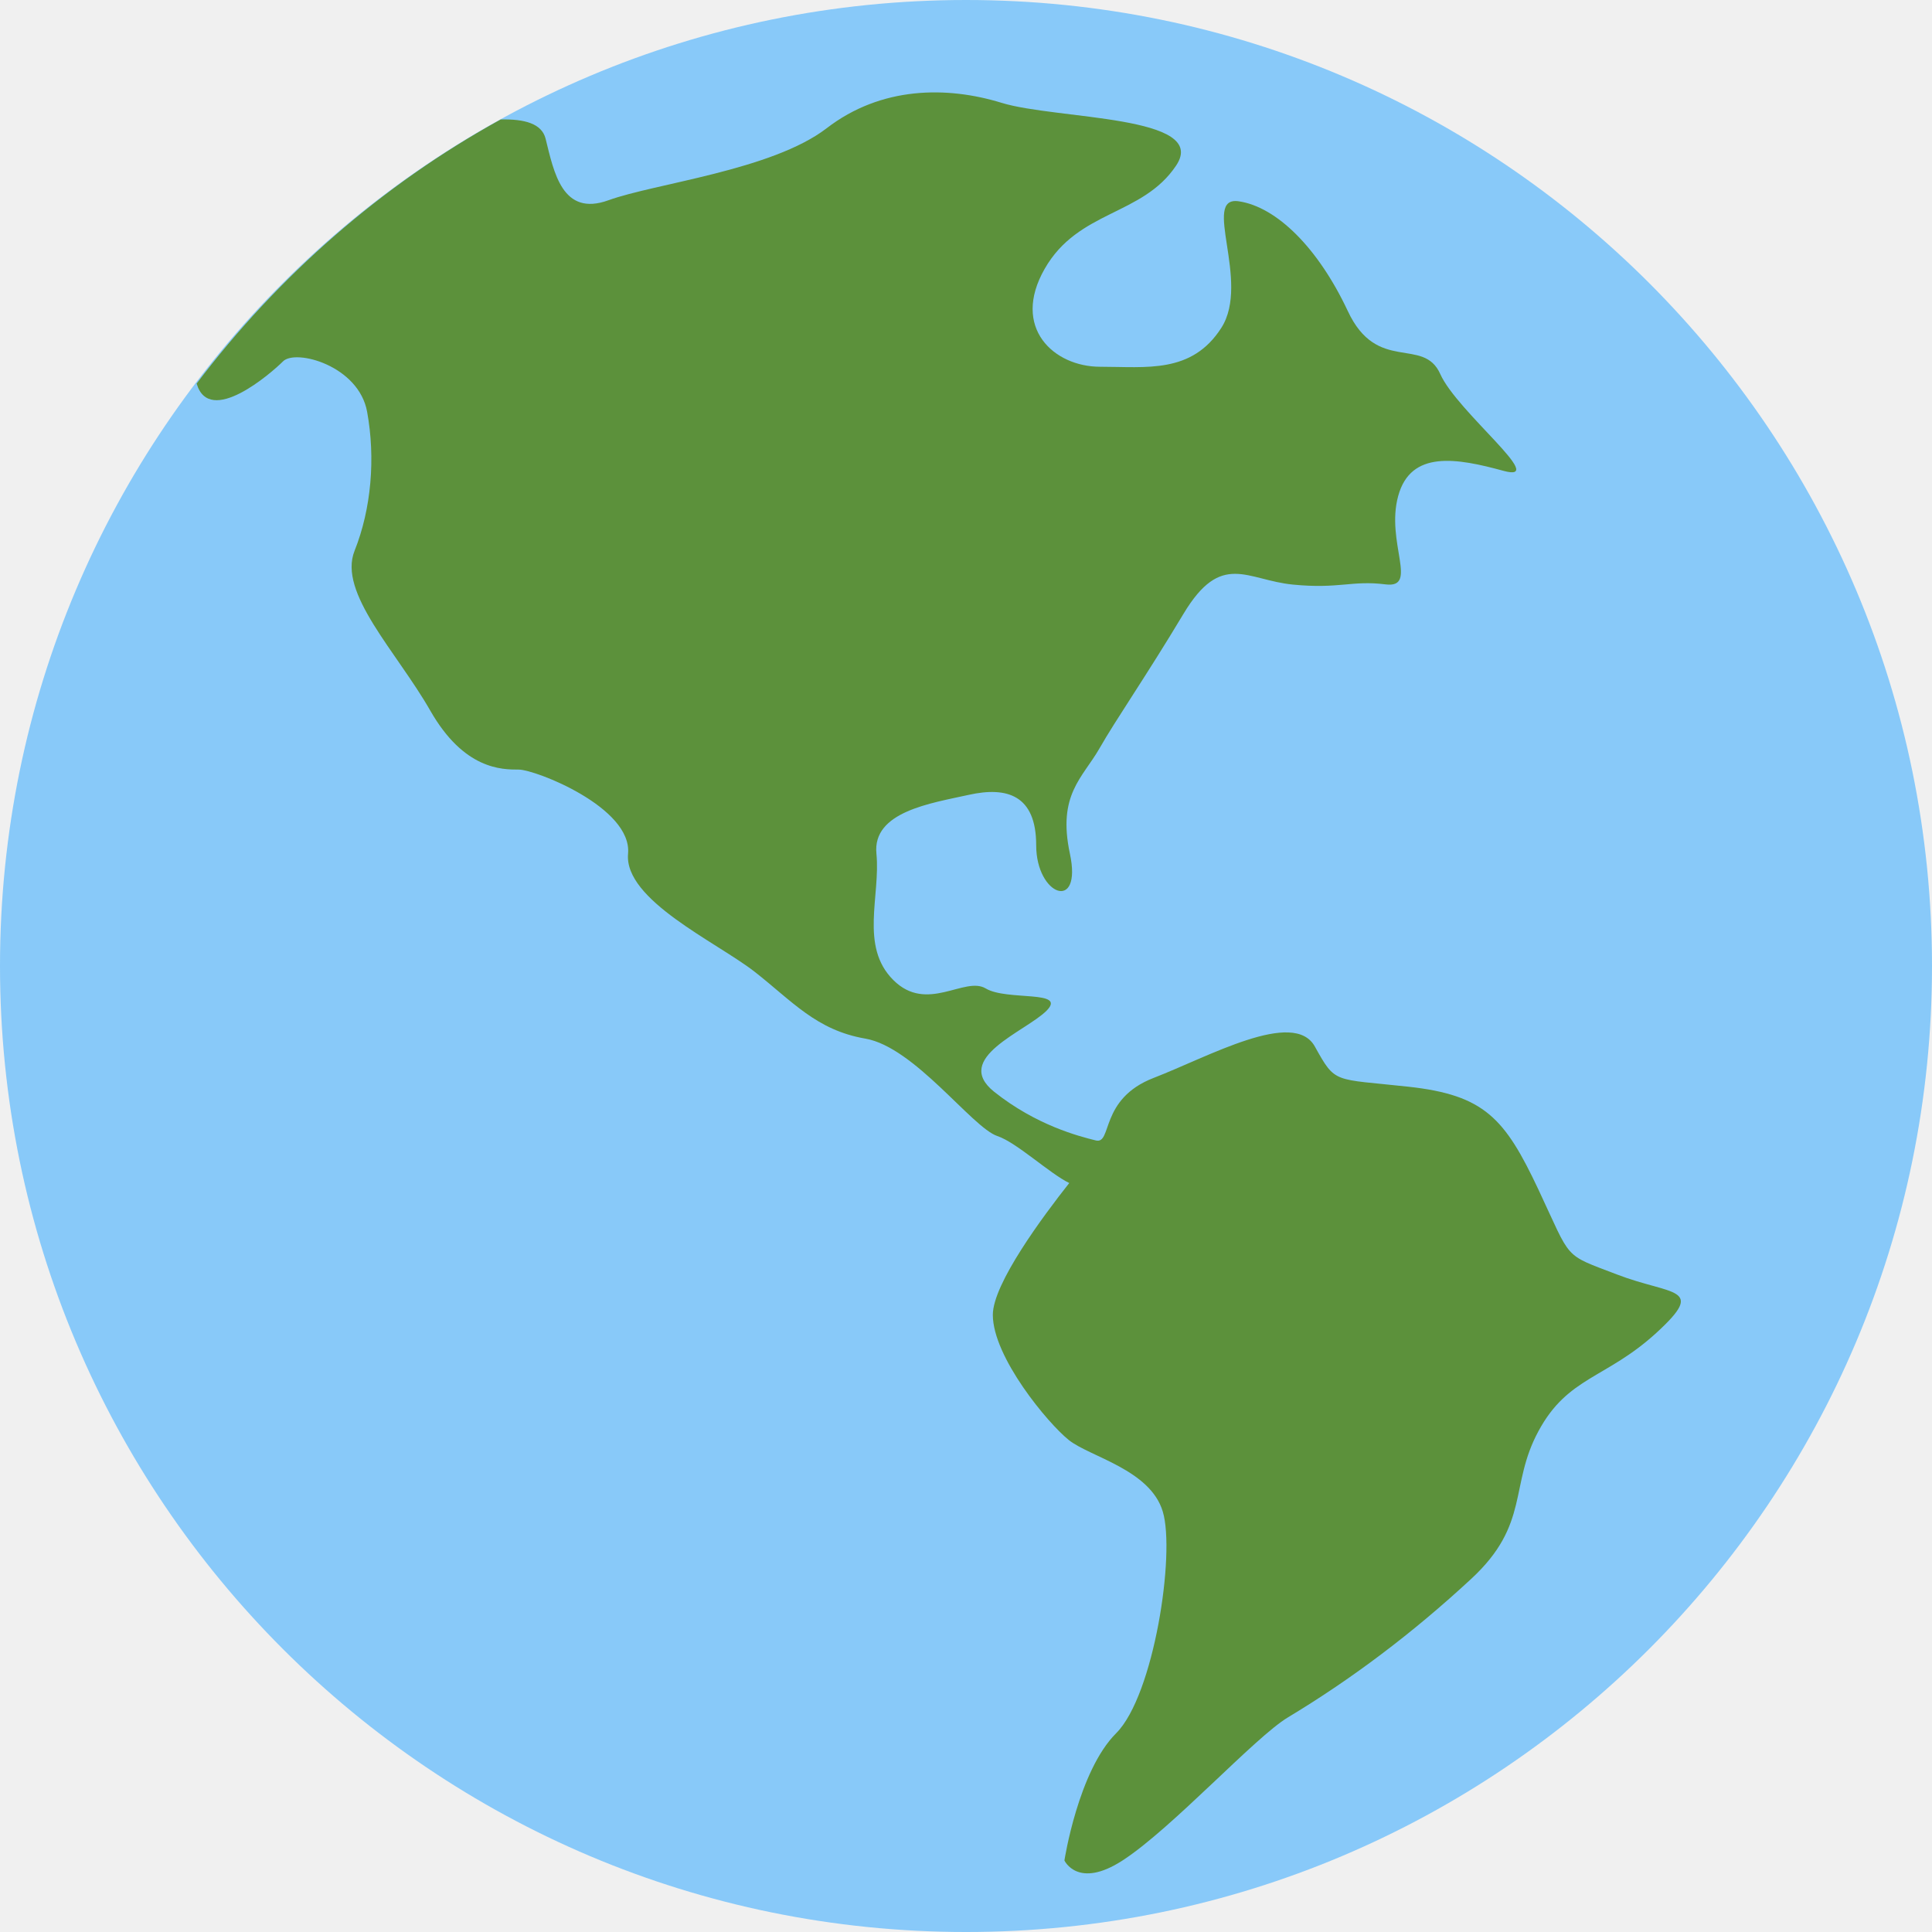
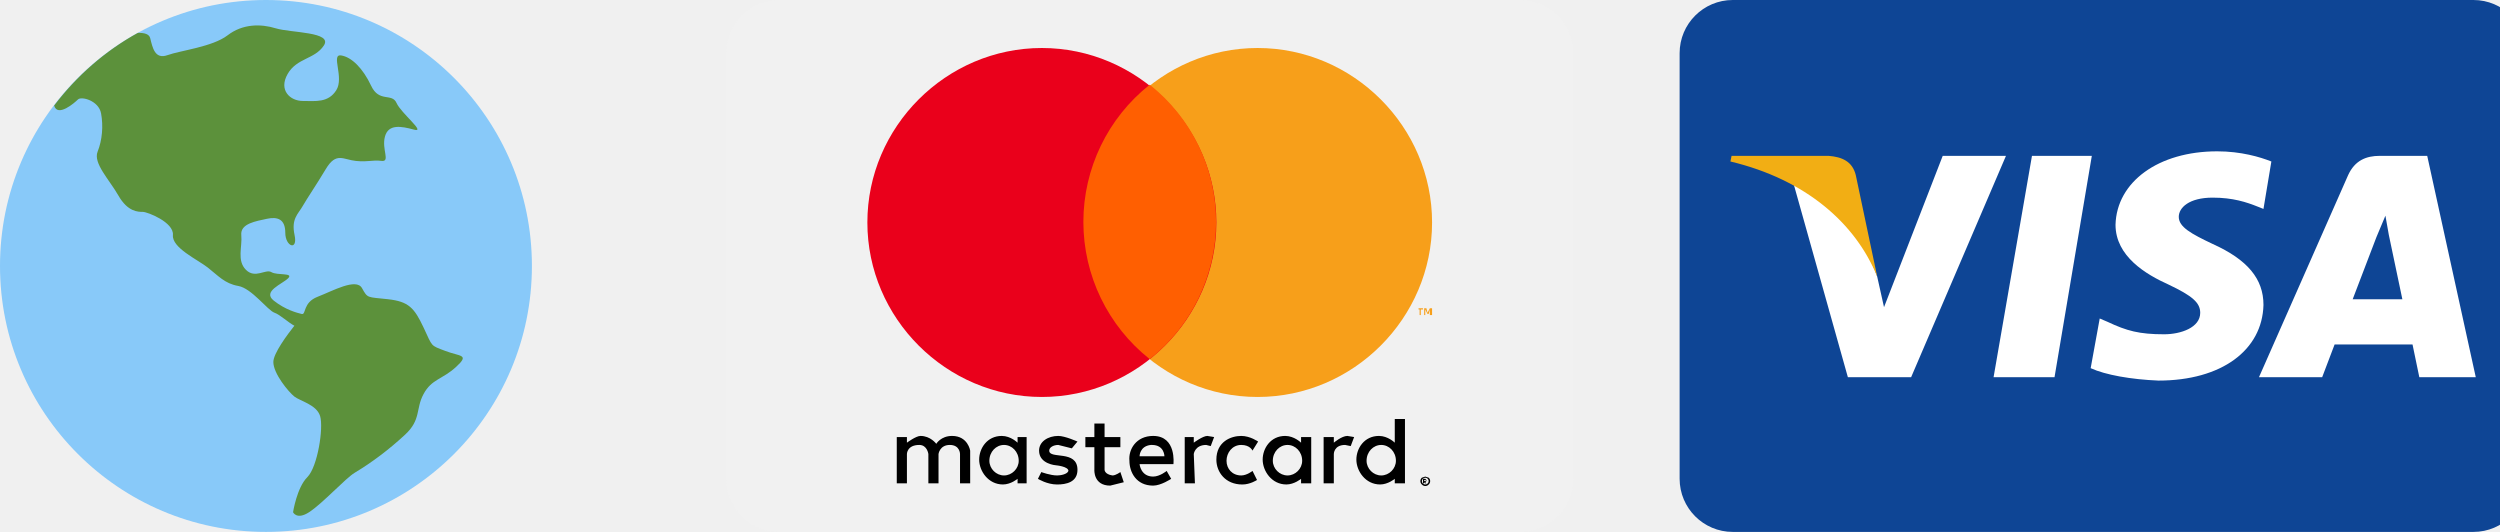
- <svg xmlns="http://www.w3.org/2000/svg" width="100%" height="100%" viewBox="0 0 20 20" version="1.1" xml:space="preserve" style="fill-rule:evenodd;clip-rule:evenodd;stroke-linejoin:round;stroke-miterlimit:2;">
-   <g transform="matrix(0.773333,0,0,1,0,0)">
-     <g transform="matrix(0.718391,0,0,0.555556,0,0)">
-       <circle cx="18" cy="18" r="18" style="fill:rgb(136,201,249);" />
-       <path d="M30.13,23.748C29.113,23.358 29.294,23.5 28.667,22.167C28.04,20.835 27.66,20.406 26.25,20.25C24.839,20.095 24.892,20.205 24.5,19.5C24.108,18.794 22.518,19.691 21.5,20.084C20.479,20.476 20.731,21.33 20.417,21.25C20.102,21.172 19.31,20.969 18.524,20.343C17.74,19.715 19.107,19.225 19.5,18.834C19.893,18.441 18.76,18.655 18.367,18.418C17.974,18.184 17.271,18.889 16.644,18.26C16.016,17.633 16.409,16.692 16.331,15.908C16.252,15.123 17.349,14.967 18.055,14.81C18.76,14.654 19.308,14.811 19.308,15.751C19.308,16.692 20.171,17.006 19.936,15.907C19.701,14.808 20.171,14.496 20.486,13.947C20.799,13.398 21.348,12.613 22.053,11.437C22.759,10.261 23.23,10.809 24.092,10.893C24.955,10.978 25.19,10.81 25.817,10.889C26.442,10.968 25.817,10.105 26.053,9.243C26.287,8.381 27.15,8.537 28.014,8.773C28.876,9.008 27.15,7.674 26.837,6.969C26.522,6.263 25.66,6.969 25.113,5.793C24.56,4.617 23.789,3.856 23.083,3.751C22.377,3.645 23.308,5.245 22.759,6.107C22.208,6.969 21.364,6.834 20.499,6.834C19.638,6.834 18.838,6.107 19.466,5.009C20.092,3.912 21.289,4.025 21.916,3.084C22.544,2.144 19.686,2.23 18.666,1.917C17.646,1.603 16.422,1.606 15.403,2.39C14.383,3.173 12.202,3.418 11.339,3.731C10.477,4.044 10.322,3.211 10.166,2.583C10.096,2.304 9.778,2.216 9.33,2.226C7.11,3.45 5.187,5.138 3.664,7.147C3.901,7.954 5.049,6.958 5.274,6.733C5.509,6.498 6.685,6.812 6.841,7.674C6.998,8.536 6.92,9.479 6.607,10.263C6.293,11.046 7.391,12.144 8.018,13.242C8.646,14.341 9.351,14.34 9.665,14.34C9.978,14.34 11.782,15.046 11.703,15.908C11.625,16.771 13.35,17.554 14.056,18.103C14.762,18.654 15.208,19.195 16.124,19.353C17.041,19.511 18.113,21.01 18.583,21.168C18.944,21.288 19.555,21.865 19.924,22.044C19.439,22.658 18.5,23.919 18.5,24.5C18.5,25.286 19.525,26.521 19.917,26.834C20.308,27.146 21.434,27.384 21.667,28.167C21.903,28.951 21.503,31.59 20.799,32.295C20.091,33 19.834,34.667 19.834,34.667C19.834,34.667 20.083,35.208 20.917,34.667C21.839,34.07 23.383,32.37 24,32C25.176,31.293 26.319,30.435 27.417,29.417C28.515,28.398 28.117,27.684 28.667,26.667C29.216,25.648 29.926,25.694 30.866,24.834C31.808,23.97 31.15,24.141 30.13,23.748Z" style="fill:rgb(92,145,59);fill-rule:nonzero;" />
+ <svg xmlns="http://www.w3.org/2000/svg" width="100%" height="100%" viewBox="0 0 94 20" version="1.1" xml:space="preserve" style="fill-rule:evenodd;clip-rule:evenodd;stroke-linejoin:round;stroke-miterlimit:2;">
+   <g id="Prancheta1" transform="matrix(4.75,0,0,1,0,0)">
+     <rect x="0" y="0" width="20" height="20" style="fill:none;" />
+     <clipPath id="_clip1">
+       <rect x="0" y="0" width="20" height="20" />
+     </clipPath>
+     <g clip-path="url(#_clip1)">
+       <g transform="matrix(0.116959,0,0,0.555556,0,0)">
+         <g>
+           <circle cx="18" cy="18" r="18" style="fill:rgb(136,201,249);" />
+           <path d="M30.13,23.748C29.113,23.358 29.294,23.5 28.667,22.167C28.04,20.835 27.66,20.406 26.25,20.25C24.839,20.095 24.892,20.205 24.5,19.5C24.108,18.794 22.518,19.691 21.5,20.084C20.479,20.476 20.731,21.33 20.417,21.25C20.102,21.172 19.31,20.969 18.524,20.343C17.74,19.715 19.107,19.225 19.5,18.834C19.893,18.441 18.76,18.655 18.367,18.418C17.974,18.184 17.271,18.889 16.644,18.26C16.016,17.633 16.409,16.692 16.331,15.908C16.252,15.123 17.349,14.967 18.055,14.81C18.76,14.654 19.308,14.811 19.308,15.751C19.308,16.692 20.171,17.006 19.936,15.907C19.701,14.808 20.171,14.496 20.486,13.947C20.799,13.398 21.348,12.613 22.053,11.437C22.759,10.261 23.23,10.809 24.092,10.893C24.955,10.978 25.19,10.81 25.817,10.889C26.442,10.968 25.817,10.105 26.053,9.243C26.287,8.381 27.15,8.537 28.014,8.773C28.876,9.008 27.15,7.674 26.837,6.969C26.522,6.263 25.66,6.969 25.113,5.793C24.56,4.617 23.789,3.856 23.083,3.751C22.377,3.645 23.308,5.245 22.759,6.107C22.208,6.969 21.364,6.834 20.499,6.834C19.638,6.834 18.838,6.107 19.466,5.009C20.092,3.912 21.289,4.025 21.916,3.084C22.544,2.144 19.686,2.23 18.666,1.917C17.646,1.603 16.422,1.606 15.403,2.39C14.383,3.173 12.202,3.418 11.339,3.731C10.477,4.044 10.322,3.211 10.166,2.583C10.096,2.304 9.778,2.216 9.33,2.226C7.11,3.45 5.187,5.138 3.664,7.147C3.901,7.954 5.049,6.958 5.274,6.733C5.509,6.498 6.685,6.812 6.841,7.674C6.998,8.536 6.92,9.479 6.607,10.263C6.293,11.046 7.391,12.144 8.018,13.242C8.646,14.341 9.351,14.34 9.665,14.34C9.978,14.34 11.782,15.046 11.703,15.908C11.625,16.771 13.35,17.554 14.056,18.103C14.762,18.654 15.208,19.195 16.124,19.353C17.041,19.511 18.113,21.01 18.583,21.168C18.944,21.288 19.555,21.865 19.924,22.044C19.439,22.658 18.5,23.919 18.5,24.5C18.5,25.286 19.525,26.521 19.917,26.834C20.308,27.146 21.434,27.384 21.667,28.167C21.903,28.951 21.503,31.59 20.799,32.295C20.091,33 19.834,34.667 19.834,34.667C19.834,34.667 20.083,35.208 20.917,34.667C21.839,34.07 23.383,32.37 24,32C25.176,31.293 26.319,30.435 27.417,29.417C28.515,28.398 28.117,27.684 28.667,26.667C29.216,25.648 29.926,25.694 30.866,24.834C31.808,23.97 31.15,24.141 30.13,23.748Z" style="fill:rgb(92,145,59);fill-rule:nonzero;" />
+         </g>
+       </g>
+       <g transform="matrix(0.395789,0,0,1,5.74861,0)">
+         <g>
+           <path d="M16.94,2C16.94,0.896 16.463,0 15.876,0L1.064,0C0.477,0 0,0.896 0,2L0,18C0,19.104 0.477,20 1.064,20L15.876,20C16.463,20 16.94,19.104 16.94,18L16.94,2L16.94,2Z" style="fill:rgb(241,241,241);" />
+           <path d="M13.981,17.919L13.913,17.962C13.894,17.994 13.883,18.04 13.883,18.089C13.883,18.138 13.894,18.184 13.913,18.217C13.931,18.253 13.955,18.274 13.981,18.274C14.007,18.274 14.032,18.253 14.049,18.217C14.068,18.184 14.079,18.138 14.079,18.089C14.079,18.04 14.068,17.994 14.049,17.962L13.981,17.919ZM13.981,18.217C13.944,18.217 13.913,18.159 13.913,18.089C13.913,18.019 13.944,17.962 13.981,17.962C14.018,17.962 14.049,18.019 14.049,18.089C14.049,18.159 14.018,18.217 13.981,18.217ZM13.981,18.004L13.936,18.004L13.936,18.174L13.959,18.174L13.959,18.132L13.981,18.174L14.004,18.174L13.981,18.132L14.004,18.089L14.004,18.047L13.981,18.004ZM13.981,18.047L14.004,18.089L13.959,18.089L13.959,18.047L13.981,18.047ZM3.614,18.174L3.411,18.174L3.411,16.433L3.614,16.433L3.614,16.645C3.614,16.645 3.795,16.391 3.885,16.391C4.088,16.391 4.201,16.688 4.201,16.688C4.201,16.688 4.292,16.391 4.517,16.391C4.834,16.391 4.879,16.943 4.879,16.943L4.879,18.174L4.676,18.174L4.676,17.07C4.676,17.07 4.676,16.73 4.472,16.73C4.269,16.73 4.246,17.07 4.246,17.07L4.246,18.174L4.043,18.174L4.043,17.07C4.043,17.07 4.02,16.73 3.862,16.73C3.614,16.73 3.614,17.07 3.614,17.07L3.614,18.174L3.614,18.174ZM9.622,16.391C9.532,16.391 9.351,16.645 9.351,16.645L9.351,16.433L9.17,16.433L9.17,18.174L9.374,18.174L9.351,17.07C9.351,17.07 9.374,16.73 9.599,16.73L9.69,16.773L9.758,16.433L9.622,16.391ZM12.423,16.391C12.31,16.391 12.152,16.645 12.152,16.645L12.152,16.433L11.948,16.433L11.948,18.174L12.152,18.174L12.152,17.07C12.152,17.07 12.152,16.73 12.378,16.73L12.49,16.773L12.558,16.433L12.423,16.391ZM5.511,16.391C5.218,16.391 5.059,16.858 5.059,17.282C5.059,17.707 5.24,18.216 5.534,18.216C5.692,18.216 5.827,18.004 5.827,18.004L5.827,18.174L6.008,18.174L6.008,16.433L5.827,16.433L5.827,16.645C5.827,16.645 5.692,16.391 5.511,16.391ZM5.556,16.73C5.714,16.73 5.85,16.985 5.85,17.325C5.85,17.622 5.714,17.877 5.556,17.877C5.398,17.877 5.263,17.622 5.263,17.325C5.263,16.985 5.398,16.73 5.556,16.73ZM11.18,16.391C10.887,16.391 10.729,16.858 10.729,17.282C10.729,17.707 10.909,18.216 11.203,18.216C11.361,18.216 11.497,18.004 11.497,18.004L11.497,18.174L11.7,18.174L11.7,16.433L11.497,16.433L11.497,16.645C11.497,16.645 11.361,16.391 11.18,16.391L11.18,16.391ZM11.226,16.73C11.384,16.73 11.519,16.985 11.519,17.325C11.519,17.622 11.384,17.877 11.226,17.877C11.068,17.877 10.932,17.622 10.932,17.325C10.932,16.985 11.067,16.73 11.226,16.73ZM13.055,16.391C12.761,16.391 12.603,16.858 12.603,17.282C12.603,17.707 12.784,18.216 13.078,18.216C13.236,18.216 13.371,18.004 13.371,18.004L13.371,18.174L13.575,18.174L13.575,15.754L13.371,15.754L13.371,16.645C13.371,16.645 13.236,16.391 13.055,16.391ZM13.1,16.73C13.258,16.73 13.394,16.985 13.394,17.325C13.394,17.622 13.258,17.877 13.1,17.877C12.942,17.877 12.807,17.622 12.807,17.325C12.807,16.985 12.942,16.73 13.1,16.73ZM6.618,18.217C6.415,18.217 6.234,18.004 6.234,18.004L6.302,17.75C6.302,17.75 6.483,17.877 6.618,17.877C6.686,17.877 6.821,17.834 6.844,17.707C6.844,17.537 6.595,17.495 6.595,17.495C6.595,17.495 6.257,17.452 6.257,16.943C6.257,16.603 6.437,16.391 6.641,16.391C6.776,16.391 7.025,16.603 7.025,16.603L6.912,16.858L6.641,16.73C6.55,16.73 6.46,16.815 6.46,16.943C6.46,17.282 7.025,16.9 7.025,17.665C7.025,18.132 6.799,18.217 6.618,18.217ZM7.363,15.924L7.363,16.433L7.183,16.433L7.183,16.815L7.363,16.815L7.363,17.665C7.363,17.665 7.341,18.259 7.68,18.259L7.951,18.132L7.883,17.749C7.883,17.749 7.793,17.877 7.725,17.877C7.567,17.834 7.567,17.665 7.567,17.665L7.567,16.815L7.883,16.815L7.883,16.433L7.567,16.433L7.567,15.924L7.363,15.924L7.363,15.924ZM8.538,16.391C8.199,16.391 8.041,16.9 8.064,17.325C8.064,17.75 8.199,18.259 8.538,18.259C8.696,18.259 8.899,18.004 8.899,18.004L8.809,17.707C8.809,17.707 8.673,17.919 8.538,17.919C8.289,17.919 8.267,17.452 8.267,17.452L8.944,17.452C8.944,17.452 9.012,16.391 8.538,16.391ZM8.493,16.73L8.515,16.73C8.764,16.73 8.764,17.155 8.764,17.155L8.267,17.155C8.267,17.155 8.267,16.773 8.493,16.73ZM10.526,17.707L10.616,18.047C10.616,18.047 10.48,18.217 10.322,18.217C9.983,18.217 9.803,17.75 9.803,17.282C9.803,16.603 10.096,16.391 10.3,16.391C10.48,16.391 10.638,16.603 10.638,16.603L10.525,16.943C10.525,16.943 10.48,16.73 10.3,16.73C10.119,16.73 10.006,17.028 10.006,17.325C10.006,17.622 10.119,17.877 10.3,17.877C10.413,17.877 10.526,17.707 10.526,17.707Z" />
+           <path d="M14.117,11.847L14.117,11.592L14.072,11.592L14.026,11.762L14.004,11.592L13.959,11.592L13.959,11.847L13.981,11.847L13.981,11.635L14.026,11.805L14.049,11.805L14.072,11.635L14.072,11.847L14.117,11.847ZM13.891,11.847L13.891,11.635L13.936,11.635L13.936,11.592L13.846,11.592L13.846,11.635L13.868,11.635L13.868,11.847L13.891,11.847ZM14.117,8.365C14.117,11.964 12.541,14.926 10.627,14.926C8.713,14.926 7.137,11.964 7.137,8.365C7.137,4.766 8.713,1.805 10.627,1.805C12.541,1.805 14.117,4.766 14.117,8.365Z" style="fill:rgb(247,159,26);" />
+           <path d="M9.803,8.365C9.803,11.964 8.227,14.926 6.313,14.926C4.399,14.926 2.823,11.964 2.823,8.365C2.823,4.766 4.399,1.805 6.313,1.805C8.227,1.805 9.803,4.766 9.803,8.365Z" style="fill:rgb(234,0,27);" />
+           <path d="M8.47,3.185C7.632,4.432 7.143,6.335 7.143,8.344C7.143,10.353 7.632,12.256 8.47,13.503C9.308,12.256 9.797,10.353 9.797,8.344C9.797,6.335 9.308,4.432 8.47,3.185Z" style="fill:rgb(255,95,1);" />
+         </g>
+         <g>
+           <path d="M36.008,2C36.008,0.896 35.531,0 34.944,0L20.131,0C19.544,0 19.068,0.896 19.068,2L19.068,18C19.068,19.104 19.544,20 20.131,20L34.944,20C35.531,20 36.008,19.104 36.008,18L36.008,2Z" style="fill:rgb(14,69,149);" />
+           <path d="M25.347,14.183L26.115,5.86L27.312,5.86L26.566,14.183L25.347,14.183ZM30.903,6.072C30.677,5.902 30.293,5.69 29.819,5.69C28.644,5.69 27.809,6.837 27.786,8.45C27.786,9.639 28.396,10.319 28.848,10.701C29.322,11.125 29.48,11.38 29.48,11.762C29.48,12.314 29.096,12.569 28.757,12.569C28.26,12.569 28.012,12.442 27.628,12.102L27.47,11.975L27.289,13.843C27.583,14.098 28.102,14.268 28.644,14.31C29.909,14.31 30.722,13.164 30.745,11.465C30.745,10.488 30.429,9.766 29.728,9.172C29.299,8.79 29.051,8.535 29.051,8.153C29.051,7.813 29.254,7.431 29.728,7.431C30.135,7.431 30.406,7.601 30.632,7.771L30.745,7.856L30.903,6.072M34.02,5.86L33.071,5.86C32.8,5.86 32.574,6.03 32.439,6.582L30.655,14.183L31.919,14.183L32.168,12.951L33.726,12.951L33.862,14.183L34.991,14.183L34.02,5.86ZM32.529,11.253L33.004,8.917L33.184,8.11L33.252,8.832L33.523,11.253L32.529,11.253ZM24.33,5.86L23.156,11.55L23.02,10.404C22.794,9.087 22.117,7.643 21.349,6.922L22.433,14.183L23.698,14.183L25.595,5.86L24.33,5.86" style="fill:white;" />
+           <path d="M22.049,5.86L20.107,5.86L20.084,6.072C21.597,6.752 22.591,8.408 23.02,10.403L22.591,6.582C22.523,6.072 22.32,5.902 22.049,5.86" style="fill:rgb(242,174,20);" />
+         </g>
+       </g>
    </g>
  </g>
</svg>
